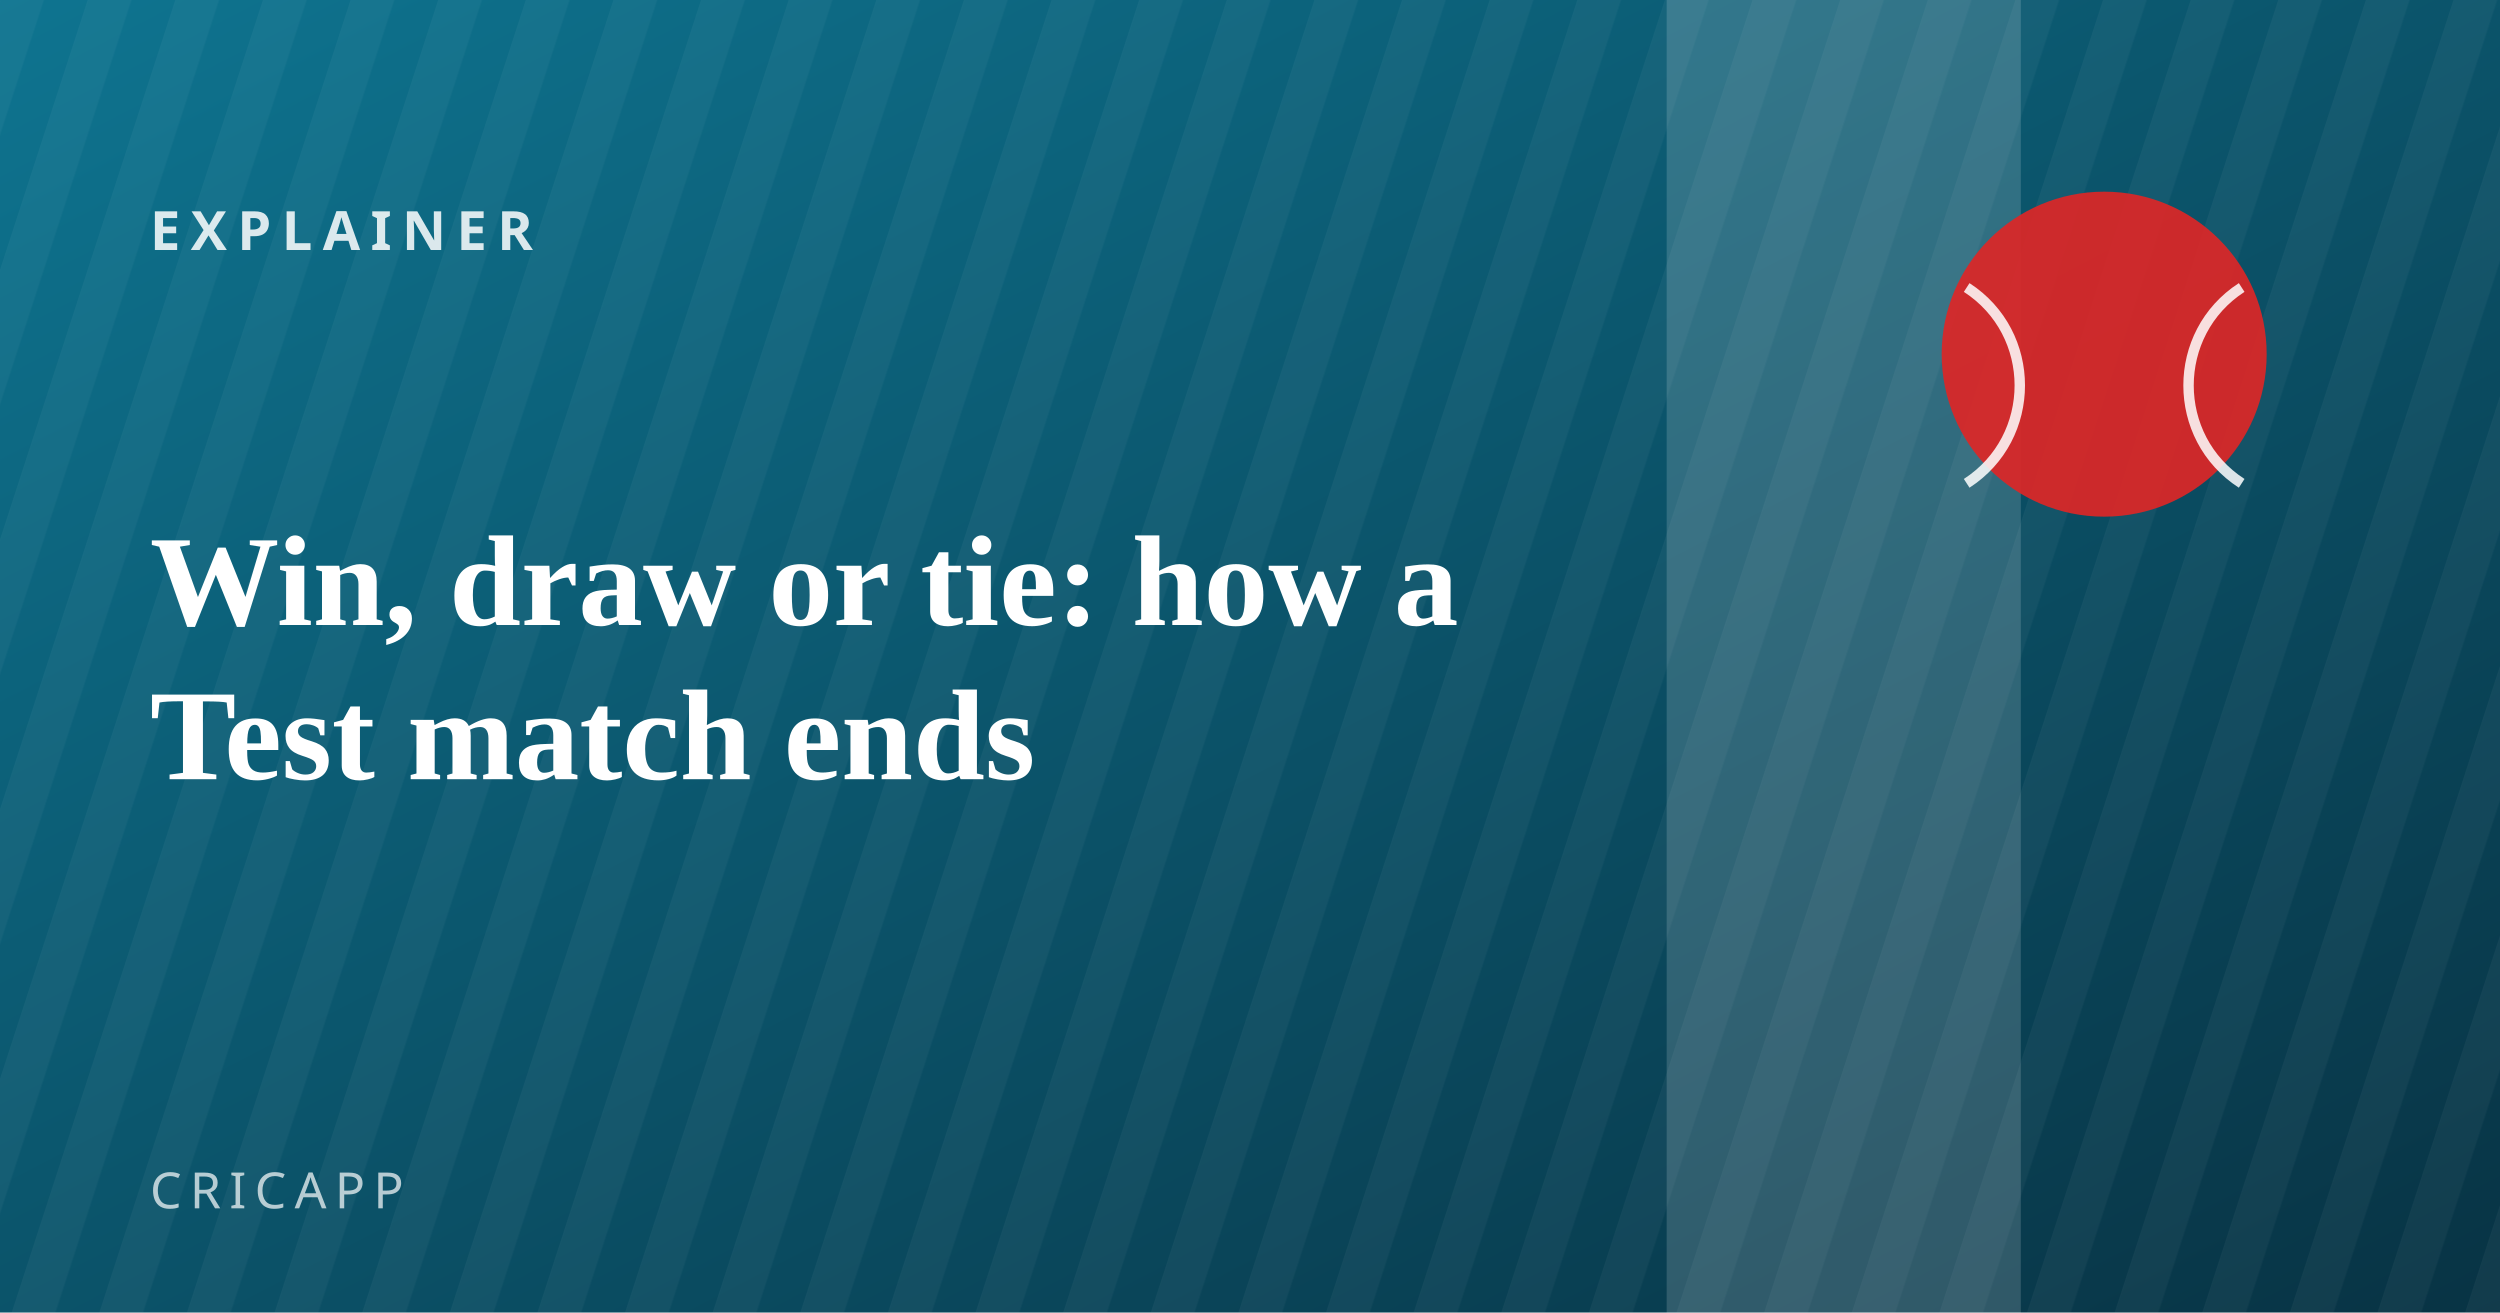
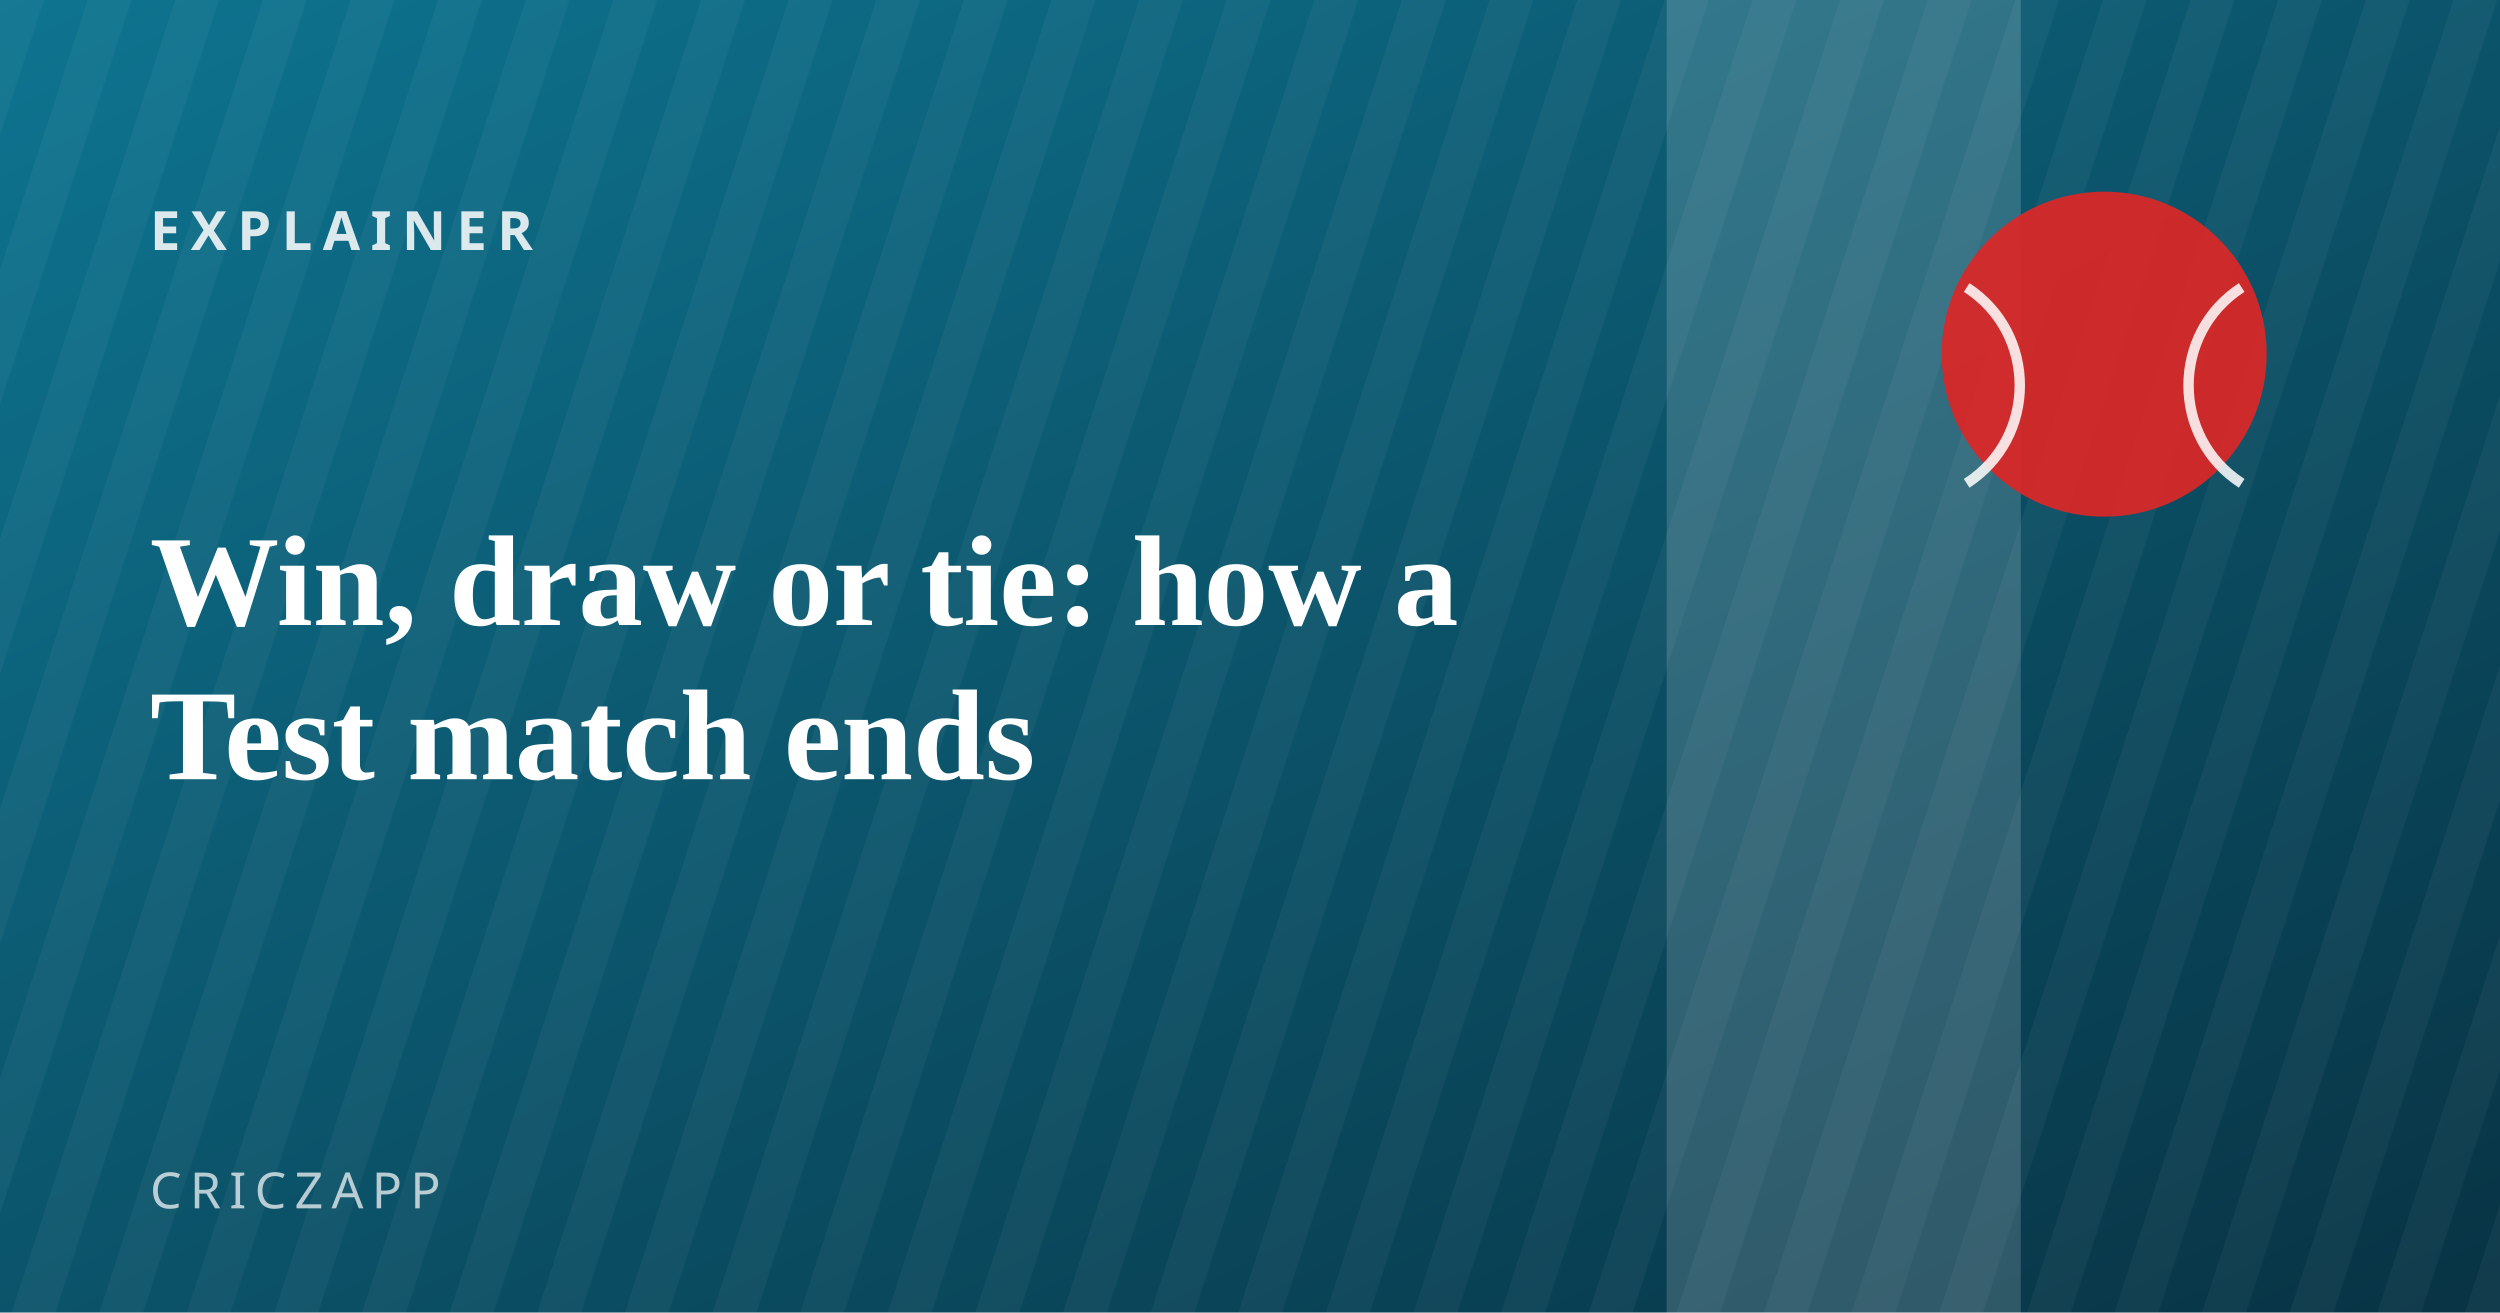
<svg xmlns="http://www.w3.org/2000/svg" viewBox="0 0 1200 630" role="img" aria-label="Win, draw or tie: how a Test match ends">
  <defs>
    <linearGradient id="g" x1="0" y1="0" x2="1" y2="1">
      <stop offset="0" stop-color="#0e7490" />
      <stop offset="1" stop-color="#083344" />
    </linearGradient>
    <pattern id="s" width="40" height="40" patternUnits="userSpaceOnUse" patternTransform="rotate(18)">
      <rect width="20" height="40" fill="#ffffff" opacity="0.04" />
    </pattern>
  </defs>
  <rect width="1200" height="630" fill="url(#g)" />
  <rect width="1200" height="630" fill="url(#s)" />
  <g opacity="0.16">
    <rect x="800" y="-40" width="170" height="760" rx="14" fill="#fff" />
    <rect x="858" y="40" width="54" height="8" fill="#fff" />
    <rect x="858" y="560" width="54" height="8" fill="#fff" />
  </g>
  <circle cx="1010" cy="170" r="78" fill="#dc2626" opacity="0.92" />
  <path d="M944 138c34 22 34 72 0 94M1076 138c-34 22-34 72 0 94" stroke="#fff" stroke-width="5" fill="none" opacity="0.85" />
  <text x="72" y="120" font-family="system-ui, sans-serif" font-size="26" font-weight="700" letter-spacing="5" fill="#ffffff" opacity="0.85">EXPLAINER</text>
  <text x="72" y="300" font-family="Georgia, 'Times New Roman', serif" font-size="62" font-weight="700" fill="#ffffff">Win, draw or tie: how a</text>
  <text x="72" y="374" font-family="Georgia, 'Times New Roman', serif" font-size="62" font-weight="700" fill="#ffffff">Test match ends</text>
-   <text x="72" y="580" font-family="system-ui, sans-serif" font-size="24" letter-spacing="4" fill="#ffffff" opacity="0.7">CRICAPP</text>
+   <text x="72" y="580" font-family="system-ui, sans-serif" font-size="24" letter-spacing="4" fill="#ffffff" opacity="0.7">CRICZAPP</text>
</svg>
